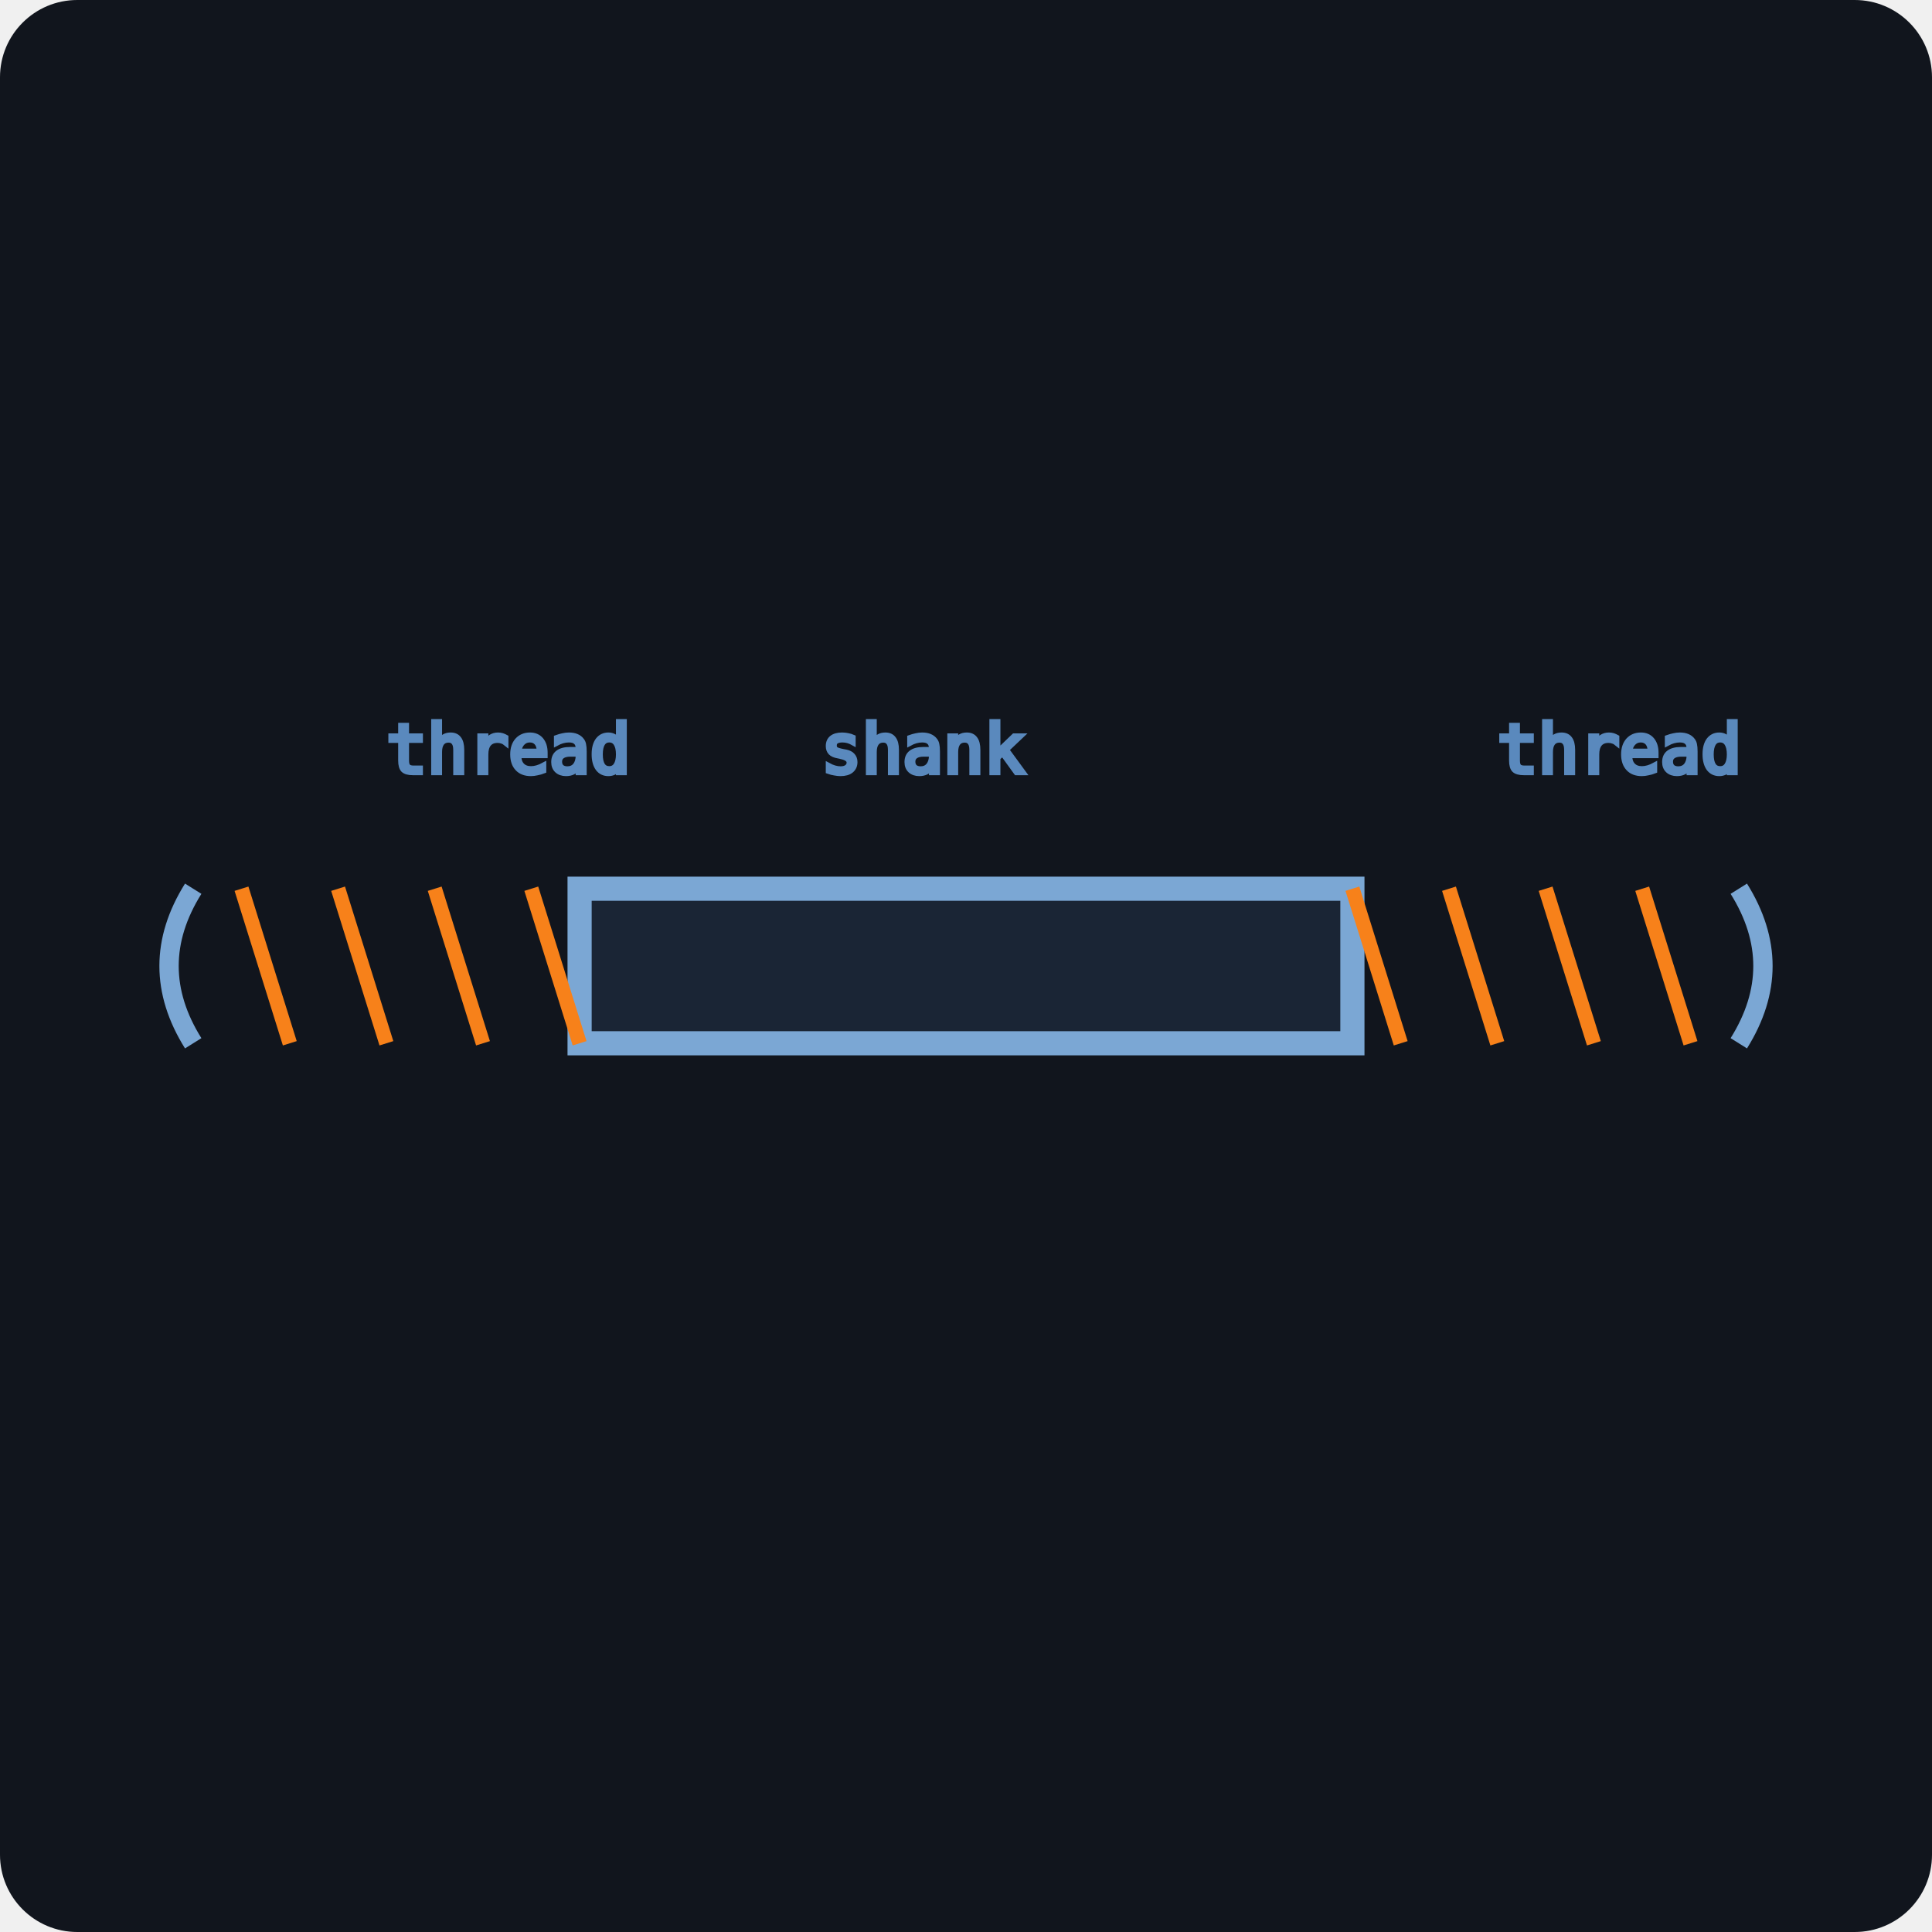
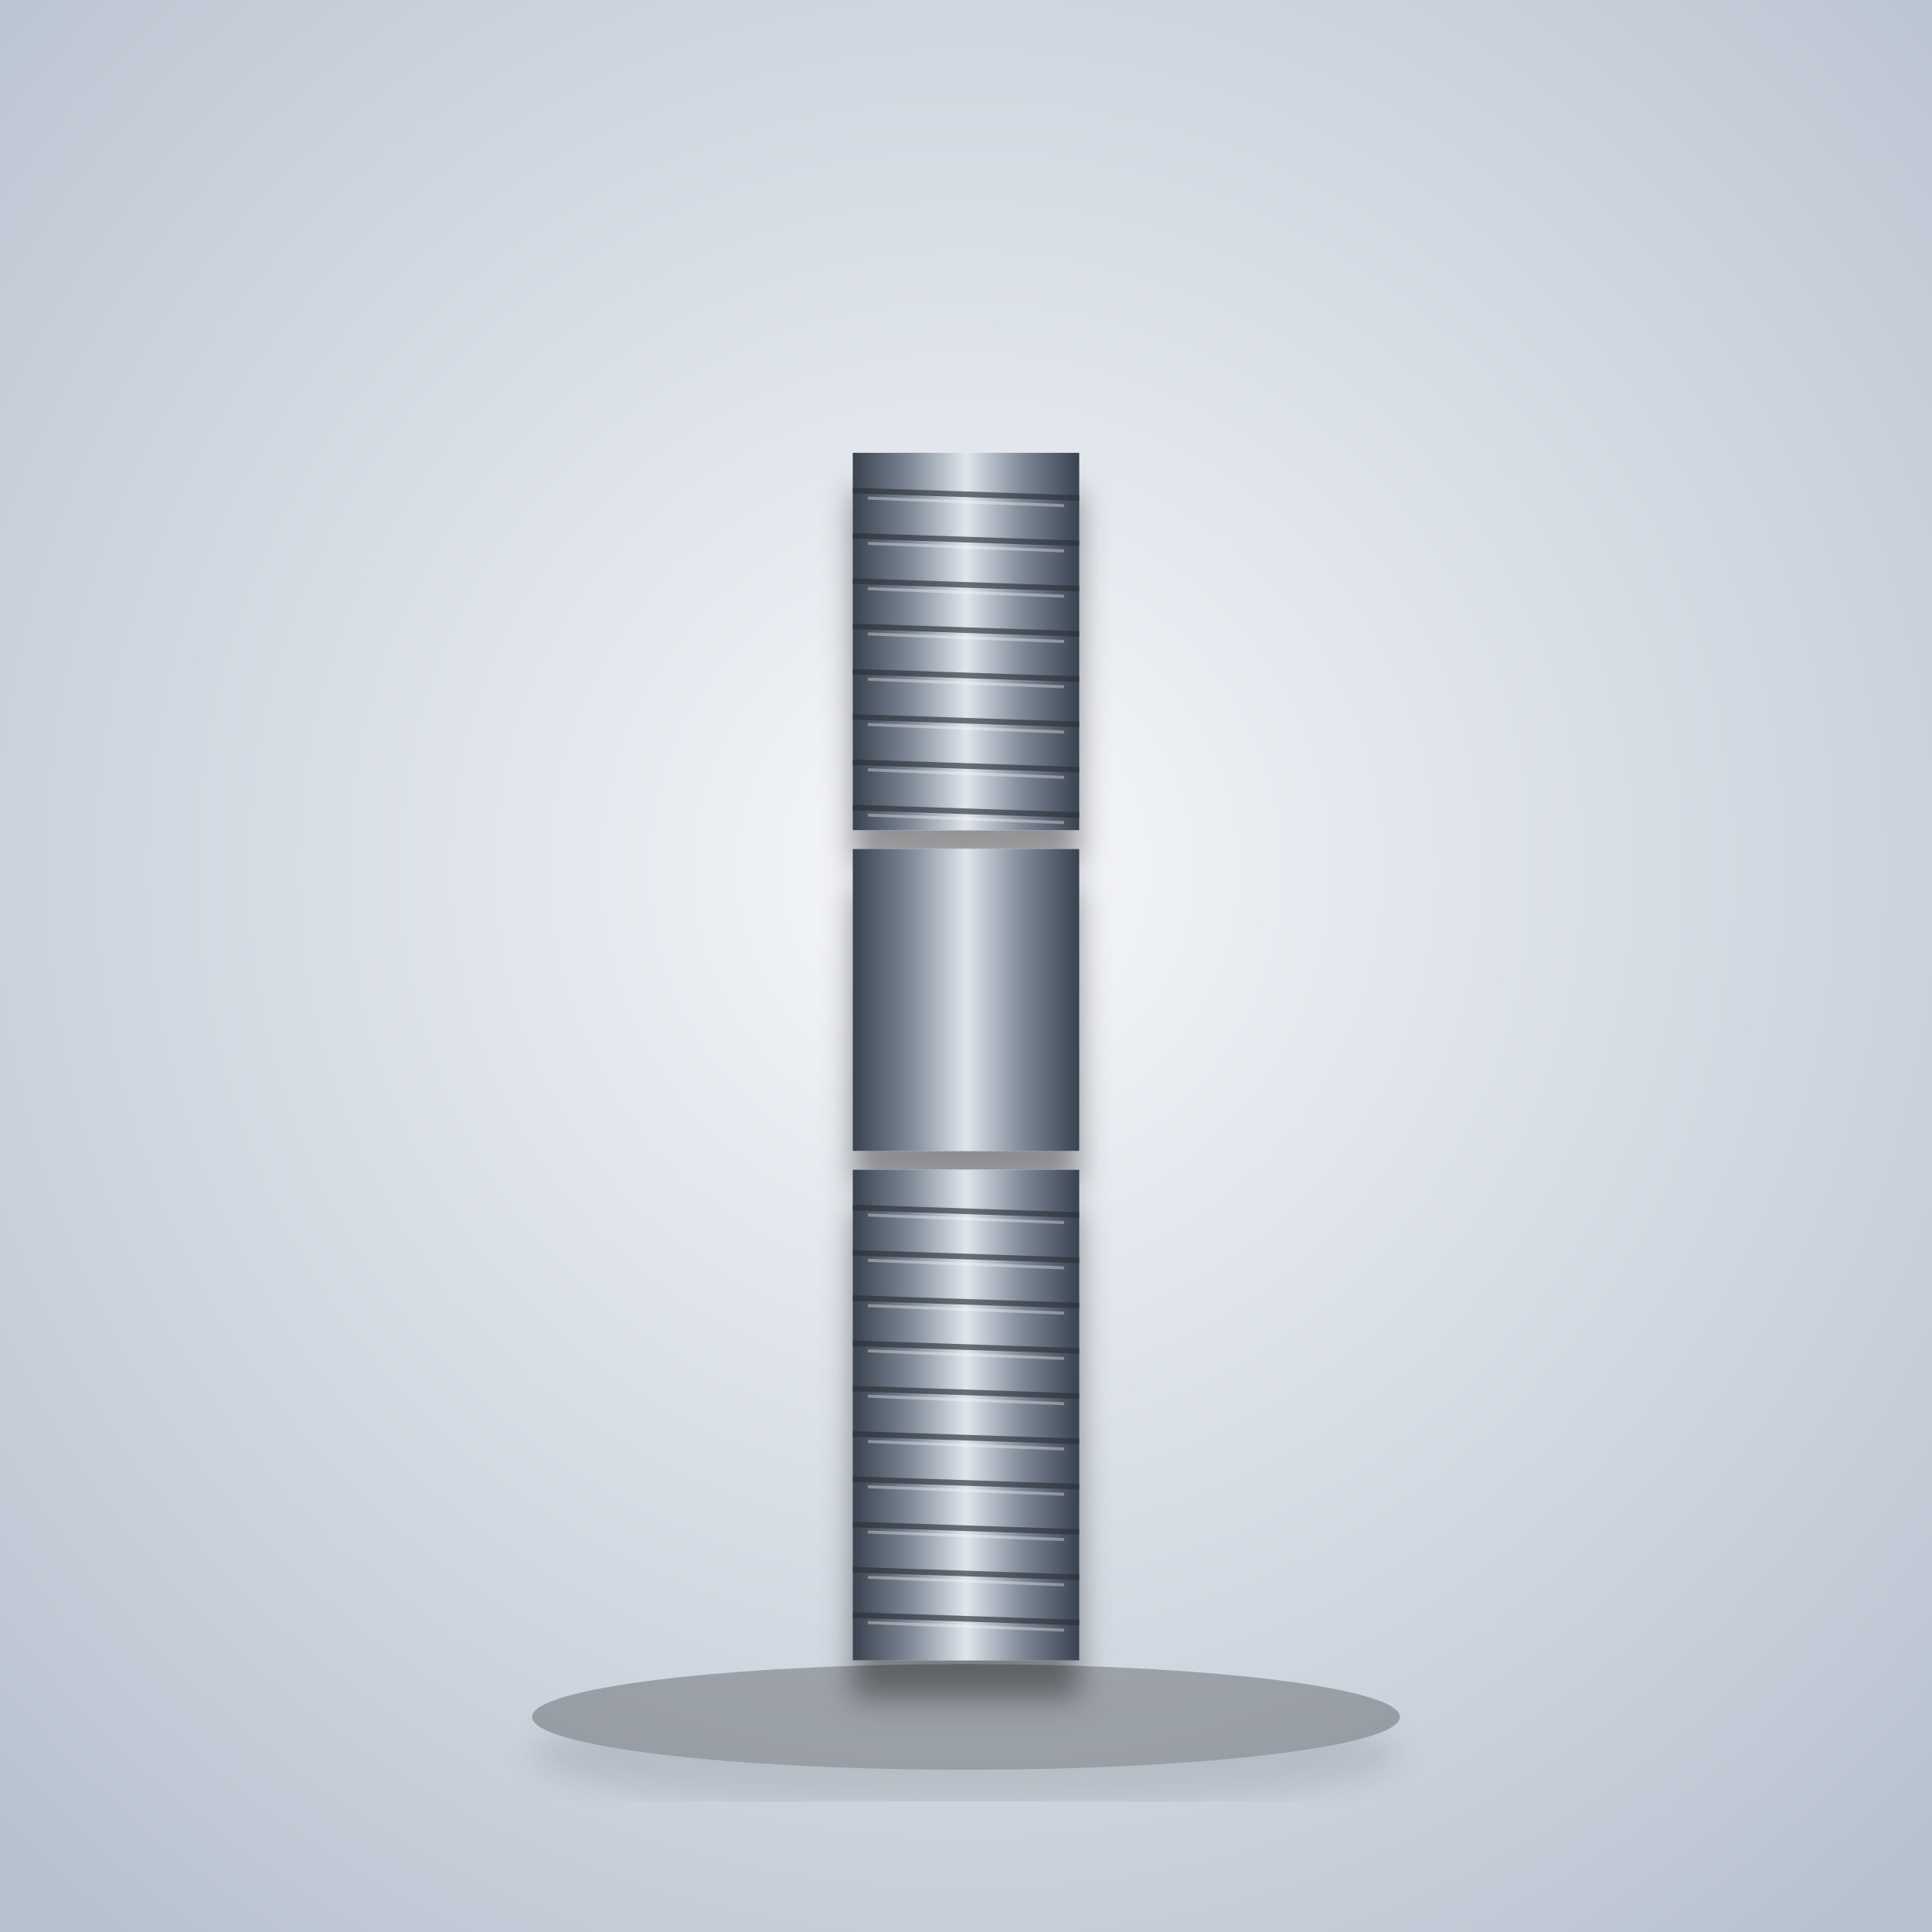
- <svg xmlns="http://www.w3.org/2000/svg" viewBox="0 0 200 200">
-   <rect width="200" height="200" fill="#11151d" rx="8" />
-   <g stroke="#7ba7d4" stroke-width="2.5" fill="none">
-     <rect x="60" y="92" width="80" height="16" fill="#1a2535" />
-   </g>
-   <g stroke="#f7811a" stroke-width="1.5" fill="none">
-     <line x1="25" y1="92" x2="30" y2="108" />
-     <line x1="35" y1="92" x2="40" y2="108" />
-     <line x1="45" y1="92" x2="50" y2="108" />
-     <line x1="55" y1="92" x2="60" y2="108" />
-   </g>
-   <g stroke="#f7811a" stroke-width="1.5" fill="none">
-     <line x1="140" y1="92" x2="145" y2="108" />
-     <line x1="150" y1="92" x2="155" y2="108" />
-     <line x1="160" y1="92" x2="165" y2="108" />
-     <line x1="170" y1="92" x2="175" y2="108" />
-   </g>
-   <g stroke="#7ba7d4" stroke-width="2" fill="none">
-     <path d="M20 92 Q15 100 20 108" />
-     <path d="M180 92 Q185 100 180 108" />
-   </g>
-   <g stroke="#5a89bd" stroke-width="0.5" fill="#5a89bd" font-family="monospace" font-size="7">
-     <text x="40" y="80">thread</text>
-     <text x="155" y="80">thread</text>
-     <text x="85" y="80">shank</text>
+ <svg xmlns="http://www.w3.org/2000/svg" viewBox="0 0 512 512" width="512" height="512">
+   <defs>
+     <radialGradient id="bg" cx="50%" cy="45%" r="70%">
+       <stop offset="0%" stop-color="#f6f8fb" />
+       <stop offset="100%" stop-color="#b8c2cf" />
+     </radialGradient>
+   </defs>
+   <rect width="100%" height="100%" fill="url(#bg)" />
+   <filter id="ds" x="-30%" y="-30%" width="160%" height="160%">
+     <feGaussianBlur in="SourceAlpha" stdDeviation="4" />
+     <feOffset dx="0" dy="10" />
+     <feComponentTransfer>
+       <feFuncA type="linear" slope="0.4" />
+     </feComponentTransfer>
+     <feMerge>
+       <feMergeNode />
+       <feMergeNode in="SourceGraphic" />
+     </feMerge>
+   </filter>
+   <linearGradient id="shaft" x1="0%" y1="0%" x2="100%" y2="0%">
+     <stop offset="0%" stop-color="#3a4250" />
+     <stop offset="25%" stop-color="#7e8896" />
+     <stop offset="50%" stop-color="#e0e6ee" />
+     <stop offset="75%" stop-color="#7e8896" />
+     <stop offset="100%" stop-color="#3a4250" />
+   </linearGradient>
+   <ellipse cx="256" cy="455" rx="115" ry="14" fill="#000" opacity="0.25" filter="url(#ds)" />
+   <g filter="url(#ds)">
+     <rect x="226" y="120" width="60" height="100" fill="url(#shaft)" />
+     <line x1="226" y1="130" x2="286" y2="132" stroke="#2a3038" stroke-width="1.5" opacity="0.65" />
+     <line x1="226" y1="142" x2="286" y2="144" stroke="#2a3038" stroke-width="1.5" opacity="0.65" />
+     <line x1="226" y1="154" x2="286" y2="156" stroke="#2a3038" stroke-width="1.5" opacity="0.65" />
+     <line x1="226" y1="166" x2="286" y2="168" stroke="#2a3038" stroke-width="1.5" opacity="0.65" />
+     <line x1="226" y1="178" x2="286" y2="180" stroke="#2a3038" stroke-width="1.5" opacity="0.65" />
+     <line x1="226" y1="190" x2="286" y2="192" stroke="#2a3038" stroke-width="1.5" opacity="0.65" />
+     <line x1="226" y1="202" x2="286" y2="204" stroke="#2a3038" stroke-width="1.5" opacity="0.65" />
+     <line x1="226" y1="214" x2="286" y2="216" stroke="#2a3038" stroke-width="1.5" opacity="0.65" />
+     <line x1="230" y1="132" x2="282" y2="134" stroke="#fff" stroke-width="0.8" opacity="0.35" />
+     <line x1="230" y1="144" x2="282" y2="146" stroke="#fff" stroke-width="0.8" opacity="0.35" />
+     <line x1="230" y1="156" x2="282" y2="158" stroke="#fff" stroke-width="0.8" opacity="0.35" />
+     <line x1="230" y1="168" x2="282" y2="170" stroke="#fff" stroke-width="0.8" opacity="0.35" />
+     <line x1="230" y1="180" x2="282" y2="182" stroke="#fff" stroke-width="0.8" opacity="0.35" />
+     <line x1="230" y1="192" x2="282" y2="194" stroke="#fff" stroke-width="0.8" opacity="0.35" />
+     <line x1="230" y1="204" x2="282" y2="206" stroke="#fff" stroke-width="0.8" opacity="0.35" />
+     <line x1="230" y1="216" x2="282" y2="218" stroke="#fff" stroke-width="0.8" opacity="0.35" />
+     <rect x="226" y="225" width="60" height="80" fill="url(#shaft)" />
+     <rect x="226" y="310" width="60" height="130" fill="url(#shaft)" />
+     <line x1="226" y1="320" x2="286" y2="322" stroke="#2a3038" stroke-width="1.5" opacity="0.65" />
+     <line x1="226" y1="332" x2="286" y2="334" stroke="#2a3038" stroke-width="1.5" opacity="0.65" />
+     <line x1="226" y1="344" x2="286" y2="346" stroke="#2a3038" stroke-width="1.5" opacity="0.65" />
+     <line x1="226" y1="356" x2="286" y2="358" stroke="#2a3038" stroke-width="1.5" opacity="0.65" />
+     <line x1="226" y1="368" x2="286" y2="370" stroke="#2a3038" stroke-width="1.5" opacity="0.65" />
+     <line x1="226" y1="380" x2="286" y2="382" stroke="#2a3038" stroke-width="1.5" opacity="0.65" />
+     <line x1="226" y1="392" x2="286" y2="394" stroke="#2a3038" stroke-width="1.5" opacity="0.65" />
+     <line x1="226" y1="404" x2="286" y2="406" stroke="#2a3038" stroke-width="1.5" opacity="0.65" />
+     <line x1="226" y1="416" x2="286" y2="418" stroke="#2a3038" stroke-width="1.5" opacity="0.65" />
+     <line x1="226" y1="428" x2="286" y2="430" stroke="#2a3038" stroke-width="1.5" opacity="0.65" />
+     <line x1="230" y1="322" x2="282" y2="324" stroke="#fff" stroke-width="0.8" opacity="0.35" />
+     <line x1="230" y1="334" x2="282" y2="336" stroke="#fff" stroke-width="0.8" opacity="0.35" />
+     <line x1="230" y1="346" x2="282" y2="348" stroke="#fff" stroke-width="0.8" opacity="0.35" />
+     <line x1="230" y1="358" x2="282" y2="360" stroke="#fff" stroke-width="0.8" opacity="0.35" />
+     <line x1="230" y1="370" x2="282" y2="372" stroke="#fff" stroke-width="0.8" opacity="0.35" />
+     <line x1="230" y1="382" x2="282" y2="384" stroke="#fff" stroke-width="0.8" opacity="0.35" />
+     <line x1="230" y1="394" x2="282" y2="396" stroke="#fff" stroke-width="0.8" opacity="0.35" />
+     <line x1="230" y1="406" x2="282" y2="408" stroke="#fff" stroke-width="0.8" opacity="0.35" />
+     <line x1="230" y1="418" x2="282" y2="420" stroke="#fff" stroke-width="0.8" opacity="0.35" />
+     <line x1="230" y1="430" x2="282" y2="432" stroke="#fff" stroke-width="0.8" opacity="0.35" />
  </g>
</svg>
